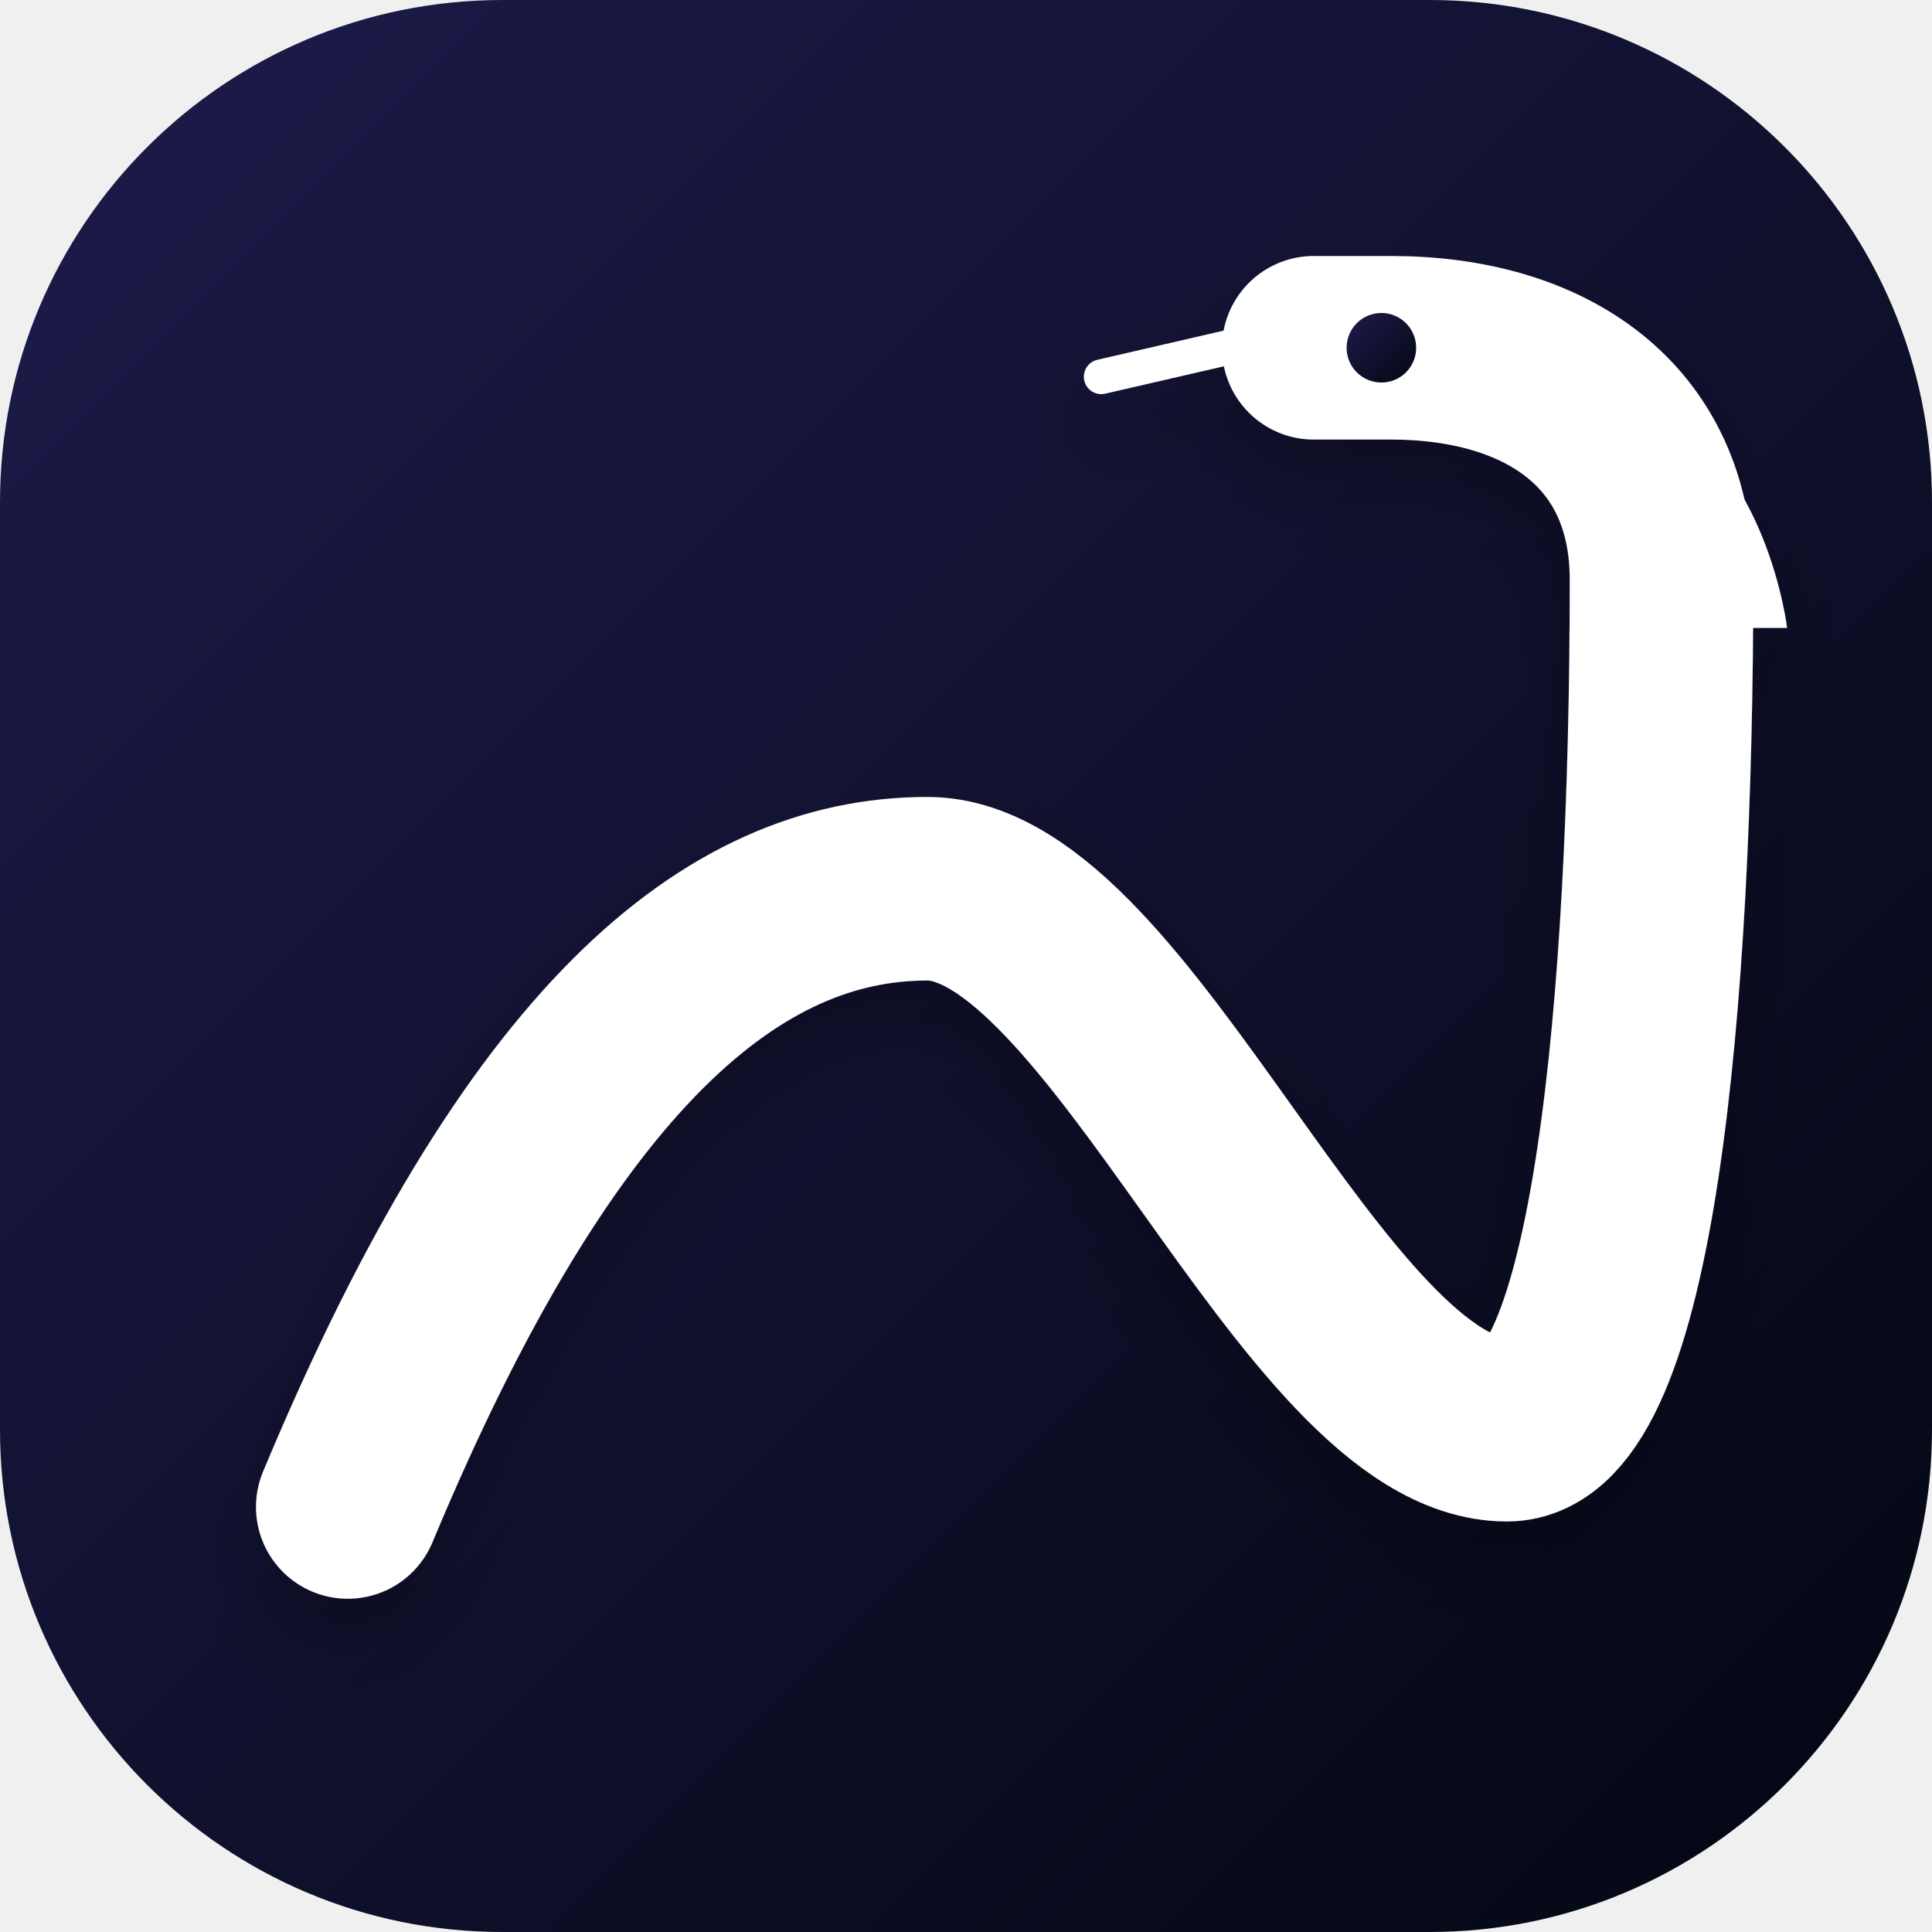
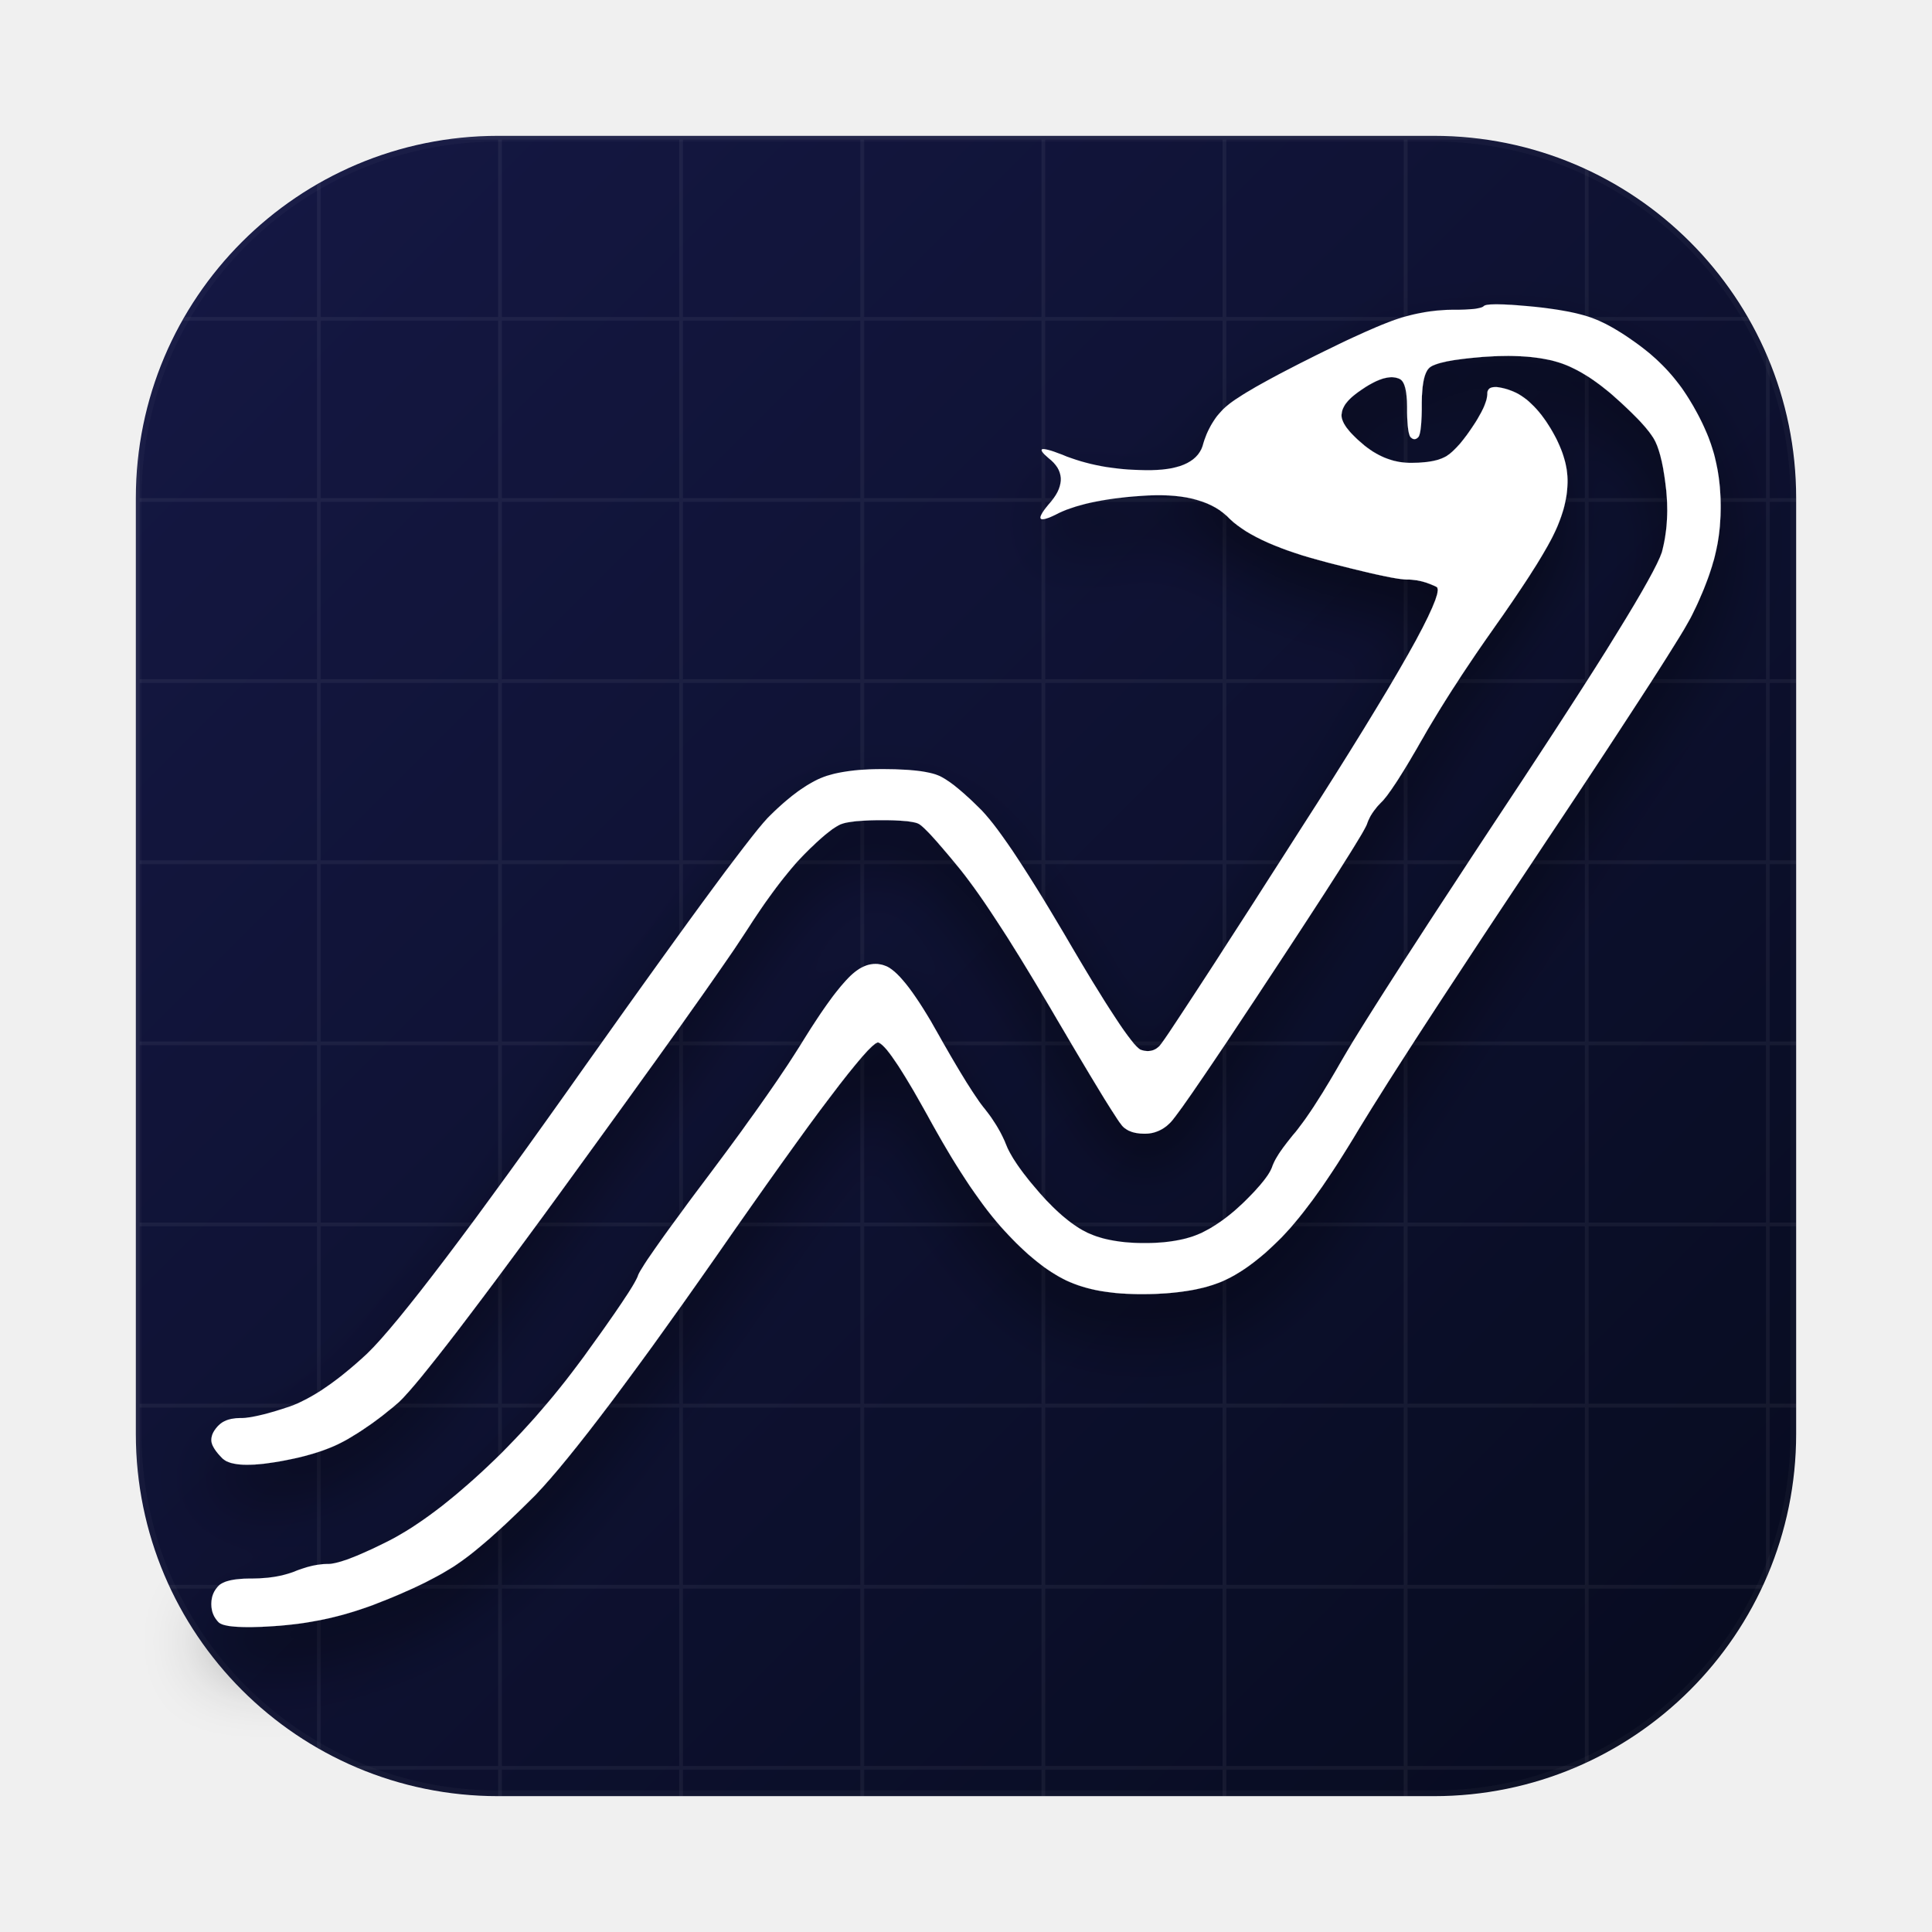
- <svg xmlns="http://www.w3.org/2000/svg" viewBox="0 0 100 100" width="100%" height="100%">
+ <svg xmlns="http://www.w3.org/2000/svg" viewBox="0 0 256 256" width="100%" height="100%" role="img" aria-label="Centered snake favicon">
  <defs>
-     <linearGradient id="bg-grad" x1="0" y1="0" x2="1" y2="1">
-       <stop offset="0%" stop-color="#1E1B4B" />
-       <stop offset="100%" stop-color="#030712" />
+     <linearGradient id="bg" x1="0" y1="0" x2="1" y2="1">
+       <stop offset="0" stop-color="#151844" />
+       <stop offset="1" stop-color="#070b1f" />
    </linearGradient>
-     <filter id="shadow" x="-10%" y="-10%" width="130%" height="130%">
-       <feDropShadow dx="0" dy="2.5" stdDeviation="2" flood-color="#000000" flood-opacity="0.25" />
+     <pattern id="grid" width="24" height="24" patternUnits="userSpaceOnUse" patternTransform="translate(18, 18)">
+       <path d="M 24 0 L 0 0 0 24" fill="none" stroke="#FFFFFF" stroke-opacity="0.055" stroke-width="1" />
+     </pattern>
+     <filter id="soft-shadow" x="-10%" y="-10%" width="120%" height="130%">
+       <feDropShadow dx="0" dy="5" stdDeviation="4.5" flood-color="#000000" flood-opacity="0.45" />
    </filter>
  </defs>
-   <rect width="100" height="100" rx="26" fill="url(#bg-grad)" />
-   <g opacity="0" stroke="#FFFFFF" stroke-width="0.75" stroke-dasharray="1 1.5">
-     <line x1="20" y1="0" x2="20" y2="100" />
-     <line x1="40" y1="0" x2="40" y2="100" />
-     <line x1="60" y1="0" x2="60" y2="100" />
-     <line x1="80" y1="0" x2="80" y2="100" />
-     <line x1="0" y1="20" x2="100" y2="20" />
-     <line x1="0" y1="40" x2="100" y2="40" />
-     <line x1="0" y1="60" x2="100" y2="60" />
-     <line x1="0" y1="80" x2="100" y2="80" />
-   </g>
-   <g filter="url(#shadow)">
-     <path d="M 18 78 C 28 54, 38 46, 48 46 C 58 46, 68 74, 78 74 C 84 74, 86 52, 86 30 C 86 22, 80 18, 72 18 L 68 18" stroke="#FFFFFF" stroke-width="9.5" stroke-linecap="round" stroke-linejoin="round" fill="none" />
-     <path d="M 85.5 32.5 L 92.5 32.5 C 92.5 32.5, 91.5 24, 85.5 21 Z" fill="#FFFFFF" />
-     <path d="M 63.5 18 L 57 19.5" stroke="#FFFFFF" stroke-width="1.8" stroke-linecap="round" opacity="1" />
-   </g>
-   <circle cx="71.5" cy="18" r="1.8" fill="url(#bg-grad)" />
+   <rect x="18" y="18" width="220" height="220" rx="48" fill="url(#bg)" />
+   <rect x="18" y="18" width="220" height="220" rx="48" fill="url(#grid)" opacity="0.9" />
+   <rect x="18" y="18" width="220" height="220" rx="48" fill="none" stroke="#FFFFFF" stroke-opacity="0.03" stroke-width="1.5" />
+   <path d="M 217.62 46.06 L 217.13 45.69 L 216.66 45.35 L 216.19 45.02 L 215.73 44.70 L 215.28 44.40 L 214.83 44.11 L 214.39 43.84 L 213.96 43.58 L 213.54 43.34 L 213.12 43.11 L 212.72 42.90 L 212.32 42.71 L 211.92 42.52 L 211.54 42.36 L 211.16 42.21 L 210.79 42.07 L 210.43 41.95 L 210.05 41.83 L 209.65 41.72 L 209.23 41.61 L 208.79 41.50 L 208.33 41.40 L 207.86 41.30 L 207.36 41.21 L 206.85 41.12 L 206.32 41.03 L 205.77 40.95 L 205.20 40.87 L 204.61 40.79 L 204.00 40.72 L 203.37 40.65 L 202.73 40.59 L 202.06 40.53 L 201.44 40.48 L 200.85 40.43 L 200.30 40.39 L 199.78 40.37 L 199.31 40.34 L 198.87 40.33 L 198.47 40.32 L 198.11 40.32 L 197.78 40.33 L 197.50 40.34 L 197.25 40.37 L 197.04 40.39 L 196.86 40.43 L 196.73 40.48 L 196.63 40.53 L 196.57 40.59 L 196.49 40.65 L 196.38 40.70 L 196.25 40.75 L 196.10 40.79 L 195.93 40.83 L 195.73 40.87 L 195.51 40.91 L 195.27 40.94 L 195.01 40.96 L 194.72 40.98 L 194.41 41.00 L 194.08 41.02 L 193.72 41.03 L 193.35 41.04 L 192.95 41.04 L 192.52 41.04 L 192.10 41.05 L 191.68 41.06 L 191.25 41.09 L 190.83 41.12 L 190.41 41.15 L 189.99 41.20 L 189.56 41.25 L 189.14 41.31 L 188.72 41.38 L 188.29 41.46 L 187.87 41.54 L 187.45 41.63 L 187.03 41.73 L 186.60 41.84 L 186.18 41.95 L 185.76 42.07 L 185.29 42.22 L 184.79 42.39 L 184.24 42.59 L 183.65 42.82 L 183.02 43.07 L 182.35 43.35 L 181.64 43.66 L 180.88 43.99 L 180.09 44.35 L 179.25 44.73 L 178.37 45.14 L 177.45 45.58 L 176.49 46.05 L 175.48 46.54 L 174.44 47.05 L 173.35 47.60 L 172.31 48.12 L 171.32 48.63 L 170.39 49.11 L 169.49 49.58 L 168.65 50.03 L 167.86 50.46 L 167.12 50.87 L 166.42 51.26 L 165.78 51.64 L 165.18 51.99 L 164.63 52.33 L 164.14 52.65 L 163.69 52.94 L 163.29 53.22 L 162.94 53.48 L 162.63 53.73 L 162.34 53.98 L 162.06 54.24 L 161.80 54.52 L 161.54 54.81 L 161.29 55.10 L 161.06 55.41 L 160.84 55.74 L 160.63 56.07 L 160.43 56.41 L 160.24 56.77 L 160.06 57.13 L 159.89 57.51 L 159.74 57.90 L 159.59 58.30 L 159.46 58.71 L 159.34 59.13 L 159.18 59.53 L 158.97 59.90 L 158.73 60.24 L 158.44 60.56 L 158.11 60.85 L 157.74 61.11 L 157.33 61.35 L 156.88 61.56 L 156.38 61.75 L 155.85 61.90 L 155.27 62.04 L 154.65 62.14 L 153.99 62.22 L 153.29 62.27 L 152.54 62.30 L 151.76 62.30 L 150.98 62.28 L 150.22 62.25 L 149.47 62.21 L 148.73 62.15 L 148.00 62.07 L 147.29 61.98 L 146.58 61.88 L 145.89 61.76 L 145.20 61.62 L 144.53 61.47 L 143.87 61.30 L 143.22 61.12 L 142.58 60.92 L 141.96 60.71 L 141.34 60.49 L 140.74 60.24 L 140.19 60.04 L 139.71 59.86 L 139.29 59.72 L 138.93 59.62 L 138.63 59.55 L 138.38 59.51 L 138.20 59.50 L 138.08 59.53 L 138.02 59.60 L 138.02 59.70 L 138.08 59.83 L 138.20 60.00 L 138.38 60.20 L 138.63 60.43 L 138.93 60.70 L 139.29 61.00 L 139.61 61.31 L 139.88 61.63 L 140.11 61.95 L 140.29 62.29 L 140.42 62.63 L 140.51 62.97 L 140.56 63.33 L 140.56 63.69 L 140.51 64.06 L 140.42 64.44 L 140.29 64.82 L 140.11 65.22 L 139.88 65.62 L 139.61 66.02 L 139.29 66.44 L 138.93 66.86 L 138.62 67.24 L 138.36 67.58 L 138.16 67.88 L 138.01 68.14 L 137.91 68.35 L 137.86 68.52 L 137.87 68.66 L 137.93 68.75 L 138.04 68.80 L 138.21 68.80 L 138.43 68.77 L 138.70 68.69 L 139.03 68.58 L 139.40 68.42 L 139.83 68.22 L 140.32 67.97 L 140.83 67.74 L 141.37 67.52 L 141.95 67.32 L 142.55 67.12 L 143.19 66.94 L 143.85 66.76 L 144.54 66.60 L 145.27 66.45 L 146.02 66.31 L 146.81 66.18 L 147.62 66.06 L 148.47 65.96 L 149.34 65.86 L 150.25 65.78 L 151.19 65.71 L 152.15 65.65 L 153.09 65.62 L 153.98 65.62 L 154.85 65.65 L 155.68 65.71 L 156.47 65.80 L 157.24 65.92 L 157.97 66.07 L 158.66 66.26 L 159.32 66.47 L 159.95 66.71 L 160.54 66.98 L 161.10 67.28 L 161.62 67.61 L 162.11 67.98 L 162.57 68.37 L 162.99 68.79 L 163.46 69.21 L 163.97 69.61 L 164.53 70.01 L 165.13 70.41 L 165.78 70.79 L 166.48 71.17 L 167.22 71.54 L 168.00 71.90 L 168.83 72.25 L 169.71 72.60 L 170.63 72.94 L 171.60 73.27 L 172.61 73.60 L 173.66 73.91 L 174.77 74.22 L 175.91 74.53 L 177.00 74.81 L 178.04 75.07 L 179.02 75.32 L 179.94 75.54 L 180.80 75.75 L 181.61 75.94 L 182.36 76.11 L 183.06 76.26 L 183.69 76.39 L 184.28 76.51 L 184.80 76.60 L 185.27 76.68 L 185.68 76.73 L 186.04 76.77 L 186.33 76.79 L 186.58 76.79 L 186.82 76.80 L 187.06 76.81 L 187.30 76.84 L 187.54 76.87 L 187.78 76.90 L 188.03 76.95 L 188.27 77.00 L 188.51 77.06 L 188.75 77.13 L 188.99 77.20 L 189.23 77.29 L 189.48 77.38 L 189.72 77.48 L 189.96 77.58 L 190.20 77.69 L 190.44 77.82 L 190.52 78.16 L 190.44 78.72 L 190.19 79.51 L 189.78 80.52 L 189.21 81.76 L 188.48 83.22 L 187.59 84.90 L 186.53 86.80 L 185.31 88.92 L 183.93 91.27 L 182.38 93.84 L 180.68 96.63 L 178.81 99.65 L 176.78 102.89 L 174.59 106.35 L 172.23 110.03 L 170.02 113.49 L 167.94 116.73 L 166.01 119.75 L 164.21 122.54 L 162.55 125.11 L 161.04 127.46 L 159.66 129.58 L 158.42 131.48 L 157.32 133.16 L 156.36 134.62 L 155.54 135.86 L 154.87 136.87 L 154.33 137.66 L 153.93 138.22 L 153.67 138.56 L 153.54 138.69 L 153.42 138.79 L 153.29 138.89 L 153.16 138.98 L 153.02 139.05 L 152.88 139.12 L 152.74 139.17 L 152.59 139.21 L 152.44 139.24 L 152.29 139.26 L 152.13 139.27 L 151.97 139.27 L 151.80 139.25 L 151.63 139.23 L 151.46 139.19 L 151.28 139.14 L 151.10 139.08 L 150.87 138.91 L 150.58 138.64 L 150.24 138.27 L 149.85 137.78 L 149.40 137.19 L 148.90 136.50 L 148.35 135.70 L 147.75 134.79 L 147.09 133.78 L 146.38 132.67 L 145.62 131.44 L 144.80 130.12 L 143.93 128.68 L 143.01 127.14 L 142.04 125.50 L 141.01 123.74 L 140.02 122.08 L 139.07 120.49 L 138.16 118.99 L 137.28 117.57 L 136.44 116.23 L 135.64 114.98 L 134.88 113.81 L 134.16 112.72 L 133.47 111.72 L 132.82 110.80 L 132.21 109.96 L 131.64 109.21 L 131.10 108.54 L 130.60 107.95 L 130.14 107.44 L 129.72 107.02 L 129.31 106.62 L 128.91 106.23 L 128.52 105.86 L 128.14 105.52 L 127.78 105.19 L 127.42 104.88 L 127.08 104.59 L 126.75 104.32 L 126.43 104.06 L 126.12 103.83 L 125.82 103.61 L 125.53 103.42 L 125.26 103.24 L 124.99 103.08 L 124.74 102.94 L 124.50 102.82 L 124.23 102.71 L 123.93 102.60 L 123.59 102.50 L 123.23 102.41 L 122.84 102.33 L 122.42 102.25 L 121.96 102.18 L 121.48 102.12 L 120.97 102.07 L 120.42 102.02 L 119.85 101.99 L 119.25 101.96 L 118.61 101.93 L 117.95 101.92 L 117.25 101.91 L 116.53 101.91 L 115.83 101.92 L 115.15 101.94 L 114.49 101.98 L 113.85 102.02 L 113.24 102.08 L 112.65 102.15 L 112.09 102.23 L 111.54 102.32 L 111.02 102.42 L 110.52 102.53 L 110.05 102.66 L 109.59 102.79 L 109.16 102.94 L 108.76 103.10 L 108.37 103.27 L 108.01 103.45 L 107.64 103.65 L 107.27 103.86 L 106.90 104.08 L 106.52 104.33 L 106.14 104.58 L 105.75 104.85 L 105.37 105.14 L 104.97 105.44 L 104.58 105.76 L 104.18 106.09 L 103.77 106.44 L 103.37 106.80 L 102.95 107.18 L 102.54 107.57 L 102.12 107.98 L 101.70 108.40 L 101.13 109.04 L 100.41 109.90 L 99.55 110.98 L 98.54 112.28 L 97.38 113.80 L 96.07 115.53 L 94.62 117.49 L 93.02 119.66 L 91.27 122.06 L 89.38 124.67 L 87.34 127.50 L 85.15 130.55 L 82.81 133.82 L 80.33 137.31 L 77.70 141.01 L 74.92 144.94 L 72.27 148.66 L 69.75 152.18 L 67.36 155.49 L 65.09 158.60 L 62.96 161.51 L 60.95 164.21 L 59.07 166.71 L 57.32 169.00 L 55.70 171.09 L 54.20 172.98 L 52.84 174.66 L 51.60 176.14 L 50.49 177.42 L 49.51 178.49 L 48.65 179.36 L 47.93 180.02 L 47.21 180.66 L 46.51 181.26 L 45.82 181.83 L 45.14 182.38 L 44.47 182.89 L 43.82 183.37 L 43.17 183.82 L 42.54 184.25 L 41.91 184.64 L 41.30 185.00 L 40.70 185.33 L 40.11 185.63 L 39.54 185.91 L 38.97 186.15 L 38.42 186.36 L 37.87 186.54 L 37.35 186.71 L 36.84 186.87 L 36.36 187.02 L 35.89 187.15 L 35.44 187.28 L 35.01 187.39 L 34.60 187.49 L 34.21 187.58 L 33.83 187.66 L 33.48 187.73 L 33.14 187.79 L 32.82 187.83 L 32.53 187.87 L 32.25 187.89 L 31.99 187.90 L 31.74 187.90 L 31.51 187.91 L 31.28 187.92 L 31.06 187.95 L 30.85 187.98 L 30.65 188.01 L 30.45 188.06 L 30.26 188.11 L 30.08 188.17 L 29.91 188.24 L 29.74 188.32 L 29.58 188.40 L 29.43 188.49 L 29.29 188.59 L 29.15 188.70 L 29.03 188.81 L 28.90 188.93 L 28.79 189.05 L 28.69 189.17 L 28.59 189.29 L 28.50 189.42 L 28.41 189.54 L 28.34 189.66 L 28.27 189.78 L 28.21 189.90 L 28.16 190.02 L 28.11 190.14 L 28.08 190.26 L 28.05 190.38 L 28.02 190.50 L 28.01 190.62 L 28.00 190.74 L 28.00 190.87 L 28.01 190.99 L 28.03 191.12 L 28.07 191.25 L 28.11 191.39 L 28.17 191.53 L 28.24 191.67 L 28.32 191.82 L 28.41 191.97 L 28.51 192.12 L 28.62 192.28 L 28.75 192.44 L 28.88 192.61 L 29.03 192.78 L 29.19 192.95 L 29.36 193.13 L 29.54 193.31 L 29.76 193.47 L 30.00 193.62 L 30.29 193.74 L 30.61 193.85 L 30.96 193.93 L 31.34 194.00 L 31.76 194.05 L 32.21 194.08 L 32.70 194.09 L 33.22 194.08 L 33.77 194.06 L 34.36 194.01 L 34.99 193.95 L 35.64 193.86 L 36.33 193.76 L 37.06 193.64 L 37.76 193.51 L 38.45 193.37 L 39.12 193.23 L 39.77 193.08 L 40.40 192.92 L 41.01 192.75 L 41.60 192.58 L 42.17 192.40 L 42.73 192.21 L 43.27 192.01 L 43.78 191.81 L 44.28 191.60 L 44.76 191.38 L 45.22 191.15 L 45.66 190.92 L 46.09 190.68 L 46.51 190.43 L 46.93 190.17 L 47.36 189.91 L 47.78 189.64 L 48.20 189.36 L 48.62 189.07 L 49.05 188.78 L 49.47 188.48 L 49.89 188.17 L 50.32 187.85 L 50.74 187.53 L 51.16 187.19 L 51.58 186.85 L 52.01 186.51 L 52.43 186.15 L 52.85 185.79 L 53.40 185.24 L 54.07 184.51 L 54.87 183.59 L 55.79 182.49 L 56.83 181.20 L 58.00 179.73 L 59.30 178.07 L 60.72 176.23 L 62.26 174.20 L 63.93 171.99 L 65.72 169.60 L 67.64 167.01 L 69.68 164.25 L 71.85 161.30 L 74.14 158.16 L 76.55 154.84 L 78.85 151.67 L 81.03 148.66 L 83.10 145.80 L 85.04 143.10 L 86.88 140.55 L 88.59 138.16 L 90.19 135.92 L 91.66 133.84 L 93.03 131.91 L 94.27 130.14 L 95.40 128.52 L 96.41 127.06 L 97.31 125.75 L 98.08 124.59 L 98.74 123.59 L 99.29 122.75 L 99.82 121.93 L 100.35 121.14 L 100.87 120.37 L 101.38 119.63 L 101.89 118.92 L 102.39 118.23 L 102.88 117.57 L 103.36 116.94 L 103.84 116.33 L 104.31 115.75 L 104.77 115.19 L 105.22 114.66 L 105.66 114.16 L 106.10 113.69 L 106.53 113.24 L 106.96 112.81 L 107.36 112.41 L 107.76 112.04 L 108.13 111.68 L 108.50 111.35 L 108.84 111.04 L 109.18 110.75 L 109.49 110.49 L 109.80 110.25 L 110.08 110.03 L 110.35 109.83 L 110.61 109.66 L 110.85 109.51 L 111.08 109.38 L 111.29 109.27 L 111.48 109.19 L 111.67 109.13 L 111.86 109.07 L 112.08 109.02 L 112.32 108.97 L 112.58 108.93 L 112.85 108.89 L 113.15 108.85 L 113.46 108.81 L 113.79 108.79 L 114.14 108.76 L 114.51 108.74 L 114.90 108.72 L 115.31 108.70 L 115.73 108.69 L 116.18 108.68 L 116.64 108.68 L 117.13 108.68 L 117.59 108.68 L 118.02 108.69 L 118.44 108.70 L 118.83 108.72 L 119.20 108.74 L 119.55 108.76 L 119.88 108.79 L 120.18 108.81 L 120.46 108.85 L 120.71 108.89 L 120.95 108.93 L 121.16 108.97 L 121.35 109.02 L 121.52 109.07 L 121.66 109.13 L 121.78 109.19 L 121.93 109.29 L 122.10 109.42 L 122.30 109.60 L 122.53 109.81 L 122.78 110.06 L 123.06 110.34 L 123.37 110.67 L 123.70 111.03 L 124.06 111.43 L 124.44 111.87 L 124.85 112.34 L 125.29 112.86 L 125.76 113.41 L 126.25 114.00 L 126.76 114.62 L 127.31 115.29 L 127.88 116.02 L 128.48 116.82 L 129.12 117.69 L 129.78 118.62 L 130.48 119.63 L 131.20 120.70 L 131.95 121.84 L 132.74 123.05 L 133.56 124.32 L 134.40 125.67 L 135.28 127.08 L 136.18 128.56 L 137.12 130.11 L 138.08 131.72 L 139.08 133.40 L 140.11 135.16 L 141.08 136.80 L 141.99 138.35 L 142.85 139.80 L 143.65 141.14 L 144.39 142.38 L 145.08 143.52 L 145.71 144.56 L 146.28 145.50 L 146.80 146.33 L 147.26 147.06 L 147.67 147.69 L 148.01 148.22 L 148.30 148.65 L 148.54 148.97 L 148.71 149.19 L 148.84 149.32 L 148.96 149.43 L 149.10 149.53 L 149.24 149.63 L 149.39 149.72 L 149.55 149.81 L 149.72 149.88 L 149.89 149.95 L 150.07 150.01 L 150.26 150.06 L 150.46 150.11 L 150.66 150.14 L 150.87 150.17 L 151.09 150.20 L 151.32 150.21 L 151.55 150.22 L 151.79 150.22 L 152.03 150.21 L 152.26 150.19 L 152.49 150.15 L 152.72 150.11 L 152.94 150.05 L 153.16 149.98 L 153.37 149.90 L 153.59 149.81 L 153.79 149.71 L 154.00 149.60 L 154.20 149.47 L 154.39 149.34 L 154.59 149.19 L 154.77 149.03 L 154.96 148.86 L 155.14 148.68 L 155.40 148.37 L 155.75 147.92 L 156.18 147.34 L 156.70 146.63 L 157.29 145.79 L 157.97 144.82 L 158.73 143.71 L 159.58 142.47 L 160.51 141.10 L 161.52 139.60 L 162.62 137.97 L 163.79 136.20 L 165.05 134.30 L 166.40 132.27 L 167.82 130.11 L 169.33 127.82 L 170.75 125.66 L 172.08 123.63 L 173.32 121.73 L 174.47 119.96 L 175.53 118.33 L 176.49 116.83 L 177.37 115.46 L 178.15 114.22 L 178.85 113.11 L 179.45 112.14 L 179.96 111.30 L 180.39 110.59 L 180.72 110.01 L 180.96 109.56 L 181.11 109.25 L 181.17 109.07 L 181.24 108.89 L 181.31 108.71 L 181.40 108.53 L 181.49 108.34 L 181.58 108.16 L 181.69 107.98 L 181.80 107.80 L 181.92 107.62 L 182.05 107.44 L 182.19 107.26 L 182.33 107.08 L 182.48 106.89 L 182.64 106.71 L 182.81 106.53 L 182.98 106.35 L 183.16 106.17 L 183.36 105.95 L 183.58 105.68 L 183.82 105.38 L 184.07 105.03 L 184.35 104.64 L 184.64 104.21 L 184.96 103.74 L 185.29 103.23 L 185.64 102.67 L 186.01 102.08 L 186.40 101.44 L 186.81 100.76 L 187.23 100.04 L 187.68 99.28 L 188.14 98.47 L 188.63 97.63 L 189.12 96.77 L 189.64 95.90 L 190.17 95.02 L 190.71 94.13 L 191.27 93.23 L 191.84 92.32 L 192.43 91.39 L 193.04 90.46 L 193.65 89.51 L 194.29 88.55 L 194.94 87.58 L 195.60 86.60 L 196.28 85.61 L 196.98 84.60 L 197.69 83.59 L 198.41 82.56 L 199.11 81.57 L 199.77 80.61 L 200.41 79.68 L 201.01 78.79 L 201.58 77.94 L 202.13 77.11 L 202.64 76.33 L 203.12 75.57 L 203.58 74.85 L 204.00 74.16 L 204.39 73.51 L 204.75 72.89 L 205.09 72.30 L 205.39 71.75 L 205.66 71.24 L 205.90 70.75 L 206.13 70.27 L 206.34 69.80 L 206.53 69.33 L 206.71 68.86 L 206.88 68.39 L 207.03 67.93 L 207.17 67.48 L 207.29 67.02 L 207.39 66.58 L 207.48 66.13 L 207.56 65.69 L 207.62 65.25 L 207.66 64.82 L 207.69 64.39 L 207.71 63.96 L 207.71 63.54 L 207.69 63.11 L 207.65 62.68 L 207.60 62.25 L 207.52 61.81 L 207.43 61.37 L 207.31 60.92 L 207.18 60.48 L 207.03 60.02 L 206.86 59.57 L 206.67 59.11 L 206.46 58.64 L 206.24 58.17 L 205.99 57.70 L 205.73 57.23 L 205.45 56.75 L 205.14 56.26 L 204.84 55.80 L 204.53 55.37 L 204.22 54.95 L 203.90 54.56 L 203.58 54.19 L 203.25 53.84 L 202.92 53.52 L 202.59 53.21 L 202.26 52.93 L 201.92 52.68 L 201.57 52.44 L 201.23 52.23 L 200.87 52.04 L 200.52 51.88 L 200.16 51.74 L 199.80 51.61 L 199.46 51.51 L 199.14 51.43 L 198.85 51.37 L 198.58 51.32 L 198.33 51.29 L 198.10 51.29 L 197.90 51.30 L 197.71 51.33 L 197.56 51.38 L 197.42 51.44 L 197.31 51.53 L 197.22 51.64 L 197.15 51.76 L 197.10 51.90 L 197.08 52.06 L 197.08 52.25 L 197.06 52.44 L 197.03 52.64 L 196.99 52.86 L 196.93 53.08 L 196.85 53.32 L 196.76 53.57 L 196.66 53.83 L 196.54 54.10 L 196.40 54.38 L 196.25 54.68 L 196.08 54.98 L 195.90 55.30 L 195.71 55.63 L 195.50 55.97 L 195.27 56.32 L 195.03 56.68 L 194.79 57.03 L 194.56 57.36 L 194.33 57.68 L 194.10 57.98 L 193.88 58.27 L 193.66 58.54 L 193.45 58.80 L 193.23 59.04 L 193.03 59.26 L 192.82 59.47 L 192.62 59.67 L 192.43 59.85 L 192.23 60.02 L 192.05 60.17 L 191.86 60.30 L 191.68 60.43 L 191.48 60.54 L 191.27 60.64 L 191.05 60.74 L 190.80 60.83 L 190.55 60.92 L 190.28 60.99 L 189.99 61.06 L 189.69 61.12 L 189.37 61.17 L 189.04 61.22 L 188.69 61.25 L 188.33 61.28 L 187.95 61.31 L 187.56 61.32 L 187.15 61.33 L 186.73 61.33 L 186.31 61.31 L 185.89 61.27 L 185.48 61.22 L 185.08 61.14 L 184.67 61.05 L 184.27 60.93 L 183.88 60.80 L 183.48 60.65 L 183.10 60.48 L 182.71 60.29 L 182.33 60.08 L 181.95 59.86 L 181.58 59.61 L 181.21 59.35 L 180.84 59.07 L 180.48 58.76 L 180.14 58.47 L 179.82 58.18 L 179.53 57.90 L 179.26 57.63 L 179.01 57.37 L 178.78 57.11 L 178.58 56.86 L 178.39 56.62 L 178.24 56.39 L 178.10 56.16 L 177.99 55.94 L 177.90 55.73 L 177.83 55.53 L 177.78 55.33 L 177.76 55.14 L 177.76 54.96 L 177.78 54.78 L 177.81 54.60 L 177.85 54.42 L 177.91 54.23 L 177.99 54.05 L 178.08 53.87 L 178.18 53.69 L 178.30 53.51 L 178.44 53.33 L 178.59 53.15 L 178.76 52.97 L 178.94 52.79 L 179.13 52.61 L 179.34 52.43 L 179.57 52.25 L 179.81 52.06 L 180.05 51.89 L 180.28 51.73 L 180.51 51.57 L 180.74 51.42 L 180.96 51.27 L 181.18 51.14 L 181.39 51.01 L 181.61 50.89 L 181.81 50.78 L 182.02 50.67 L 182.22 50.57 L 182.41 50.48 L 182.61 50.40 L 182.79 50.32 L 182.98 50.26 L 183.16 50.19 L 183.34 50.14 L 183.51 50.10 L 183.68 50.06 L 183.85 50.03 L 184.01 50.01 L 184.17 49.99 L 184.32 49.98 L 184.47 49.98 L 184.62 49.99 L 184.76 50.01 L 184.90 50.03 L 185.04 50.06 L 185.17 50.10 L 185.30 50.14 L 185.42 50.19 L 185.55 50.26 L 185.66 50.34 L 185.76 50.44 L 185.86 50.57 L 185.95 50.72 L 186.04 50.90 L 186.11 51.09 L 186.18 51.31 L 186.24 51.55 L 186.29 51.82 L 186.34 52.11 L 186.37 52.41 L 186.40 52.75 L 186.43 53.10 L 186.44 53.48 L 186.45 53.88 L 186.45 54.30 L 186.45 54.70 L 186.46 55.08 L 186.47 55.43 L 186.49 55.76 L 186.51 56.07 L 186.53 56.36 L 186.56 56.62 L 186.59 56.87 L 186.62 57.08 L 186.66 57.28 L 186.70 57.45 L 186.75 57.60 L 186.79 57.73 L 186.85 57.84 L 186.90 57.92 L 186.97 57.98 L 187.03 58.03 L 187.09 58.08 L 187.15 58.12 L 187.21 58.14 L 187.27 58.17 L 187.33 58.18 L 187.39 58.19 L 187.45 58.19 L 187.51 58.18 L 187.57 58.17 L 187.63 58.14 L 187.69 58.12 L 187.75 58.08 L 187.81 58.03 L 187.87 57.98 L 187.94 57.92 L 187.99 57.83 L 188.05 57.72 L 188.09 57.58 L 188.14 57.42 L 188.18 57.22 L 188.22 57.00 L 188.25 56.76 L 188.28 56.49 L 188.31 56.19 L 188.33 55.87 L 188.35 55.51 L 188.37 55.14 L 188.38 54.73 L 188.39 54.30 L 188.39 53.85 L 188.39 53.36 L 188.40 52.90 L 188.41 52.47 L 188.44 52.05 L 188.47 51.66 L 188.50 51.29 L 188.55 50.94 L 188.60 50.62 L 188.66 50.31 L 188.73 50.03 L 188.80 49.78 L 188.89 49.54 L 188.98 49.33 L 189.08 49.14 L 189.18 48.98 L 189.29 48.84 L 189.42 48.71 L 189.57 48.60 L 189.77 48.48 L 190.00 48.38 L 190.28 48.27 L 190.58 48.17 L 190.93 48.07 L 191.32 47.98 L 191.74 47.88 L 192.20 47.80 L 192.70 47.71 L 193.23 47.64 L 193.81 47.56 L 194.42 47.49 L 195.07 47.42 L 195.75 47.36 L 196.48 47.29 L 197.19 47.25 L 197.88 47.21 L 198.56 47.18 L 199.22 47.17 L 199.87 47.16 L 200.51 47.17 L 201.13 47.19 L 201.73 47.22 L 202.32 47.26 L 202.89 47.31 L 203.45 47.38 L 203.99 47.45 L 204.52 47.54 L 205.04 47.64 L 205.53 47.74 L 206.02 47.87 L 206.50 48.01 L 206.99 48.17 L 207.49 48.36 L 207.99 48.57 L 208.49 48.81 L 208.99 49.06 L 209.50 49.34 L 210.02 49.65 L 210.54 49.97 L 211.06 50.32 L 211.58 50.69 L 212.11 51.08 L 212.64 51.50 L 213.18 51.93 L 213.72 52.39 L 214.26 52.88 L 214.78 53.34 L 215.27 53.80 L 215.73 54.24 L 216.17 54.66 L 216.58 55.07 L 216.97 55.46 L 217.33 55.84 L 217.66 56.20 L 217.97 56.55 L 218.24 56.88 L 218.50 57.20 L 218.72 57.50 L 218.92 57.79 L 219.10 58.06 L 219.24 58.31 L 219.37 58.56 L 219.48 58.82 L 219.60 59.10 L 219.70 59.39 L 219.81 59.71 L 219.91 60.05 L 220.01 60.40 L 220.10 60.78 L 220.20 61.17 L 220.28 61.58 L 220.37 62.01 L 220.44 62.46 L 220.52 62.93 L 220.59 63.41 L 220.66 63.92 L 220.72 64.44 L 220.79 64.99 L 220.83 65.53 L 220.87 66.06 L 220.90 66.59 L 220.91 67.12 L 220.92 67.65 L 220.91 68.17 L 220.89 68.68 L 220.86 69.20 L 220.82 69.71 L 220.77 70.21 L 220.70 70.71 L 220.63 71.21 L 220.54 71.71 L 220.44 72.20 L 220.33 72.68 L 220.21 73.17 L 219.95 73.84 L 219.55 74.71 L 219.01 75.77 L 218.33 77.02 L 217.51 78.47 L 216.55 80.11 L 215.45 81.94 L 214.21 83.96 L 212.84 86.18 L 211.32 88.59 L 209.66 91.19 L 207.86 93.98 L 205.93 96.96 L 203.85 100.14 L 201.64 103.51 L 199.28 107.08 L 197.04 110.47 L 194.92 113.69 L 192.92 116.75 L 191.03 119.63 L 189.26 122.34 L 187.61 124.89 L 186.07 127.26 L 184.65 129.47 L 183.35 131.50 L 182.17 133.36 L 181.10 135.06 L 180.15 136.58 L 179.31 137.94 L 178.60 139.12 L 178.00 140.14 L 177.51 140.98 L 177.04 141.80 L 176.58 142.58 L 176.13 143.34 L 175.69 144.06 L 175.27 144.76 L 174.85 145.42 L 174.45 146.05 L 174.06 146.66 L 173.68 147.23 L 173.31 147.77 L 172.95 148.29 L 172.60 148.77 L 172.26 149.22 L 171.94 149.65 L 171.63 150.04 L 171.32 150.40 L 171.04 150.75 L 170.77 151.09 L 170.51 151.42 L 170.27 151.74 L 170.04 152.04 L 169.83 152.34 L 169.63 152.62 L 169.45 152.89 L 169.29 153.15 L 169.14 153.40 L 169.00 153.64 L 168.88 153.87 L 168.78 154.08 L 168.69 154.29 L 168.61 154.48 L 168.55 154.66 L 168.47 154.85 L 168.37 155.06 L 168.26 155.27 L 168.12 155.50 L 167.97 155.74 L 167.79 155.99 L 167.60 156.25 L 167.39 156.52 L 167.16 156.80 L 166.91 157.10 L 166.64 157.40 L 166.36 157.72 L 166.05 158.05 L 165.72 158.39 L 165.38 158.74 L 165.02 159.10 L 164.66 159.45 L 164.29 159.79 L 163.93 160.12 L 163.57 160.44 L 163.21 160.74 L 162.84 161.04 L 162.48 161.32 L 162.12 161.59 L 161.76 161.85 L 161.39 162.10 L 161.03 162.34 L 160.67 162.56 L 160.31 162.78 L 159.94 162.98 L 159.58 163.17 L 159.22 163.36 L 158.84 163.52 L 158.45 163.68 L 158.04 163.83 L 157.62 163.96 L 157.18 164.09 L 156.73 164.20 L 156.26 164.30 L 155.78 164.39 L 155.28 164.47 L 154.76 164.54 L 154.24 164.60 L 153.69 164.64 L 153.13 164.68 L 152.56 164.70 L 151.97 164.71 L 151.37 164.71 L 150.78 164.70 L 150.21 164.68 L 149.65 164.64 L 149.10 164.60 L 148.58 164.54 L 148.06 164.47 L 147.56 164.39 L 147.08 164.30 L 146.61 164.20 L 146.16 164.09 L 145.72 163.96 L 145.30 163.83 L 144.89 163.68 L 144.50 163.52 L 144.12 163.36 L 143.76 163.17 L 143.39 162.98 L 143.02 162.76 L 142.65 162.52 L 142.27 162.26 L 141.89 161.99 L 141.50 161.69 L 141.12 161.38 L 140.72 161.05 L 140.33 160.70 L 139.93 160.33 L 139.52 159.94 L 139.12 159.53 L 138.70 159.11 L 138.29 158.66 L 137.87 158.20 L 137.45 157.71 L 137.05 157.24 L 136.66 156.78 L 136.29 156.33 L 135.95 155.89 L 135.62 155.47 L 135.31 155.05 L 135.02 154.65 L 134.75 154.26 L 134.50 153.88 L 134.26 153.51 L 134.05 153.15 L 133.85 152.80 L 133.67 152.46 L 133.51 152.14 L 133.38 151.83 L 133.25 151.52 L 133.13 151.22 L 132.99 150.92 L 132.85 150.62 L 132.70 150.32 L 132.54 150.01 L 132.37 149.71 L 132.20 149.41 L 132.02 149.11 L 131.83 148.81 L 131.63 148.51 L 131.43 148.20 L 131.22 147.90 L 131.00 147.60 L 130.77 147.30 L 130.54 147.00 L 130.29 146.69 L 130.03 146.35 L 129.75 145.97 L 129.46 145.54 L 129.14 145.07 L 128.80 144.56 L 128.45 144.01 L 128.07 143.42 L 127.68 142.78 L 127.27 142.11 L 126.84 141.39 L 126.39 140.63 L 125.92 139.83 L 125.44 138.99 L 124.93 138.11 L 124.41 137.18 L 123.86 136.22 L 123.34 135.30 L 122.82 134.44 L 122.32 133.63 L 121.84 132.88 L 121.37 132.18 L 120.92 131.53 L 120.48 130.93 L 120.06 130.39 L 119.65 129.90 L 119.26 129.46 L 118.88 129.07 L 118.52 128.74 L 118.17 128.46 L 117.84 128.23 L 117.53 128.06 L 117.22 127.94 L 116.92 127.84 L 116.62 127.78 L 116.32 127.73 L 116.02 127.72 L 115.71 127.73 L 115.41 127.77 L 115.11 127.83 L 114.81 127.92 L 114.51 128.04 L 114.21 128.18 L 113.90 128.35 L 113.60 128.55 L 113.30 128.77 L 113.00 129.02 L 112.70 129.29 L 112.39 129.60 L 112.08 129.93 L 111.76 130.29 L 111.42 130.68 L 111.07 131.11 L 110.71 131.56 L 110.34 132.04 L 109.96 132.56 L 109.57 133.10 L 109.17 133.67 L 108.75 134.28 L 108.33 134.91 L 107.89 135.58 L 107.44 136.27 L 106.98 137.00 L 106.51 137.75 L 106.02 138.54 L 105.50 139.36 L 104.94 140.23 L 104.35 141.14 L 103.71 142.09 L 103.04 143.09 L 102.33 144.12 L 101.58 145.20 L 100.80 146.31 L 99.98 147.47 L 99.11 148.67 L 98.22 149.92 L 97.28 151.20 L 96.31 152.52 L 95.29 153.89 L 94.24 155.30 L 93.16 156.74 L 92.13 158.11 L 91.17 159.40 L 90.28 160.62 L 89.45 161.75 L 88.68 162.80 L 87.98 163.77 L 87.34 164.67 L 86.77 165.48 L 86.26 166.22 L 85.81 166.87 L 85.43 167.45 L 85.12 167.95 L 84.86 168.37 L 84.67 168.71 L 84.55 168.97 L 84.49 169.15 L 84.38 169.39 L 84.23 169.68 L 84.04 170.03 L 83.80 170.44 L 83.51 170.91 L 83.18 171.43 L 82.80 172.00 L 82.38 172.64 L 81.91 173.33 L 81.40 174.08 L 80.84 174.88 L 80.24 175.74 L 79.59 176.66 L 78.89 177.63 L 78.15 178.66 L 77.37 179.75 L 76.57 180.82 L 75.77 181.88 L 74.97 182.92 L 74.15 183.95 L 73.33 184.96 L 72.50 185.95 L 71.66 186.93 L 70.82 187.90 L 69.96 188.85 L 69.10 189.79 L 68.23 190.71 L 67.36 191.61 L 66.48 192.51 L 65.59 193.38 L 64.69 194.24 L 63.78 195.09 L 62.89 195.90 L 62.00 196.69 L 61.13 197.44 L 60.27 198.17 L 59.42 198.86 L 58.59 199.53 L 57.76 200.16 L 56.94 200.77 L 56.14 201.34 L 55.35 201.88 L 54.57 202.40 L 53.80 202.88 L 53.04 203.33 L 52.29 203.76 L 51.55 204.15 L 50.83 204.51 L 50.13 204.85 L 49.47 205.17 L 48.83 205.46 L 48.23 205.73 L 47.66 205.98 L 47.11 206.21 L 46.60 206.41 L 46.12 206.60 L 45.66 206.75 L 45.24 206.89 L 44.85 207.00 L 44.49 207.09 L 44.15 207.16 L 43.85 207.21 L 43.58 207.23 L 43.34 207.23 L 43.09 207.24 L 42.85 207.25 L 42.59 207.28 L 42.34 207.31 L 42.08 207.34 L 41.81 207.39 L 41.54 207.44 L 41.27 207.50 L 41.00 207.57 L 40.72 207.64 L 40.44 207.73 L 40.15 207.82 L 39.86 207.92 L 39.56 208.02 L 39.27 208.13 L 38.96 208.26 L 38.65 208.37 L 38.34 208.47 L 38.01 208.57 L 37.68 208.66 L 37.34 208.75 L 36.99 208.82 L 36.64 208.89 L 36.28 208.95 L 35.91 209.00 L 35.53 209.05 L 35.14 209.08 L 34.75 209.11 L 34.35 209.14 L 33.94 209.15 L 33.53 209.16 L 33.10 209.16 L 32.70 209.17 L 32.31 209.18 L 31.95 209.21 L 31.60 209.24 L 31.27 209.27 L 30.96 209.32 L 30.67 209.37 L 30.40 209.43 L 30.15 209.50 L 29.91 209.57 L 29.70 209.66 L 29.50 209.75 L 29.32 209.85 L 29.16 209.95 L 29.03 210.06 L 28.90 210.19 L 28.79 210.31 L 28.69 210.44 L 28.59 210.57 L 28.50 210.71 L 28.41 210.85 L 28.34 210.99 L 28.27 211.14 L 28.21 211.29 L 28.16 211.44 L 28.11 211.60 L 28.08 211.76 L 28.05 211.93 L 28.02 212.10 L 28.01 212.27 L 28.00 212.45 L 28.00 212.63 L 28.01 212.81 L 28.02 212.98 L 28.05 213.15 L 28.08 213.32 L 28.11 213.48 L 28.16 213.64 L 28.21 213.79 L 28.27 213.94 L 28.34 214.09 L 28.41 214.23 L 28.50 214.37 L 28.59 214.51 L 28.69 214.64 L 28.79 214.77 L 28.90 214.89 L 29.03 215.02 L 29.19 215.12 L 29.40 215.22 L 29.66 215.31 L 29.96 215.38 L 30.31 215.45 L 30.70 215.50 L 31.14 215.54 L 31.62 215.57 L 32.15 215.59 L 32.72 215.60 L 33.34 215.60 L 34.01 215.58 L 34.72 215.56 L 35.47 215.52 L 36.27 215.47 L 37.12 215.41 L 37.96 215.33 L 38.80 215.24 L 39.63 215.14 L 40.46 215.02 L 41.29 214.88 L 42.11 214.73 L 42.93 214.57 L 43.75 214.39 L 44.56 214.19 L 45.37 213.98 L 46.17 213.75 L 46.97 213.51 L 47.77 213.25 L 48.56 212.98 L 49.35 212.70 L 50.13 212.39 L 50.90 212.09 L 51.65 211.79 L 52.37 211.49 L 53.08 211.19 L 53.77 210.88 L 54.45 210.58 L 55.10 210.28 L 55.73 209.98 L 56.35 209.68 L 56.94 209.37 L 57.52 209.07 L 58.08 208.77 L 58.62 208.47 L 59.14 208.16 L 59.64 207.86 L 60.13 207.56 L 60.63 207.22 L 61.16 206.85 L 61.71 206.45 L 62.29 206.01 L 62.88 205.54 L 63.50 205.03 L 64.14 204.49 L 64.81 203.92 L 65.49 203.31 L 66.20 202.67 L 66.94 201.99 L 67.69 201.28 L 68.47 200.54 L 69.27 199.76 L 70.09 198.95 L 70.94 198.11 L 71.88 197.10 L 72.91 195.94 L 74.04 194.62 L 75.26 193.14 L 76.58 191.50 L 77.99 189.71 L 79.50 187.75 L 81.10 185.64 L 82.79 183.37 L 84.58 180.94 L 86.47 178.35 L 88.44 175.60 L 90.52 172.69 L 92.68 169.63 L 94.94 166.41 L 97.30 163.02 L 99.52 159.86 L 101.60 156.91 L 103.55 154.17 L 105.36 151.65 L 107.03 149.34 L 108.57 147.25 L 109.98 145.38 L 111.25 143.71 L 112.38 142.27 L 113.38 141.04 L 114.24 140.02 L 114.96 139.22 L 115.55 138.64 L 116.00 138.27 L 116.32 138.11 L 116.50 138.18 L 116.71 138.31 L 116.95 138.51 L 117.23 138.79 L 117.53 139.13 L 117.86 139.55 L 118.22 140.04 L 118.61 140.61 L 119.04 141.24 L 119.49 141.95 L 119.97 142.72 L 120.48 143.57 L 121.03 144.49 L 121.60 145.49 L 122.20 146.55 L 122.84 147.69 L 123.50 148.89 L 124.16 150.06 L 124.81 151.20 L 125.45 152.29 L 126.08 153.35 L 126.71 154.37 L 127.33 155.35 L 127.94 156.29 L 128.54 157.20 L 129.14 158.06 L 129.73 158.89 L 130.31 159.69 L 130.88 160.44 L 131.45 161.16 L 132.01 161.84 L 132.56 162.48 L 133.10 163.08 L 133.64 163.66 L 134.18 164.22 L 134.71 164.76 L 135.24 165.27 L 135.76 165.76 L 136.28 166.23 L 136.80 166.67 L 137.32 167.10 L 137.83 167.50 L 138.33 167.88 L 138.83 168.23 L 139.33 168.56 L 139.83 168.87 L 140.32 169.16 L 140.80 169.42 L 141.29 169.67 L 141.79 169.89 L 142.31 170.10 L 142.85 170.30 L 143.41 170.48 L 143.99 170.65 L 144.58 170.80 L 145.20 170.94 L 145.83 171.06 L 146.48 171.16 L 147.16 171.25 L 147.85 171.33 L 148.56 171.39 L 149.28 171.43 L 150.03 171.46 L 150.80 171.48 L 151.58 171.48 L 152.35 171.47 L 153.10 171.45 L 153.82 171.41 L 154.53 171.37 L 155.22 171.31 L 155.90 171.24 L 156.55 171.16 L 157.18 171.07 L 157.80 170.97 L 158.39 170.86 L 158.97 170.73 L 159.53 170.60 L 160.07 170.45 L 160.59 170.29 L 161.09 170.12 L 161.58 169.94 L 162.06 169.74 L 162.55 169.51 L 163.05 169.26 L 163.55 168.99 L 164.05 168.69 L 164.55 168.38 L 165.06 168.04 L 165.58 167.67 L 166.09 167.29 L 166.61 166.88 L 167.14 166.45 L 167.67 166.00 L 168.20 165.52 L 168.73 165.02 L 169.27 164.50 L 169.82 163.96 L 170.37 163.37 L 170.94 162.75 L 171.51 162.08 L 172.10 161.37 L 172.70 160.62 L 173.31 159.82 L 173.94 158.99 L 174.57 158.11 L 175.22 157.20 L 175.87 156.24 L 176.54 155.24 L 177.22 154.20 L 177.91 153.11 L 178.61 151.99 L 179.33 150.82 L 180.05 149.62 L 180.88 148.27 L 181.80 146.78 L 182.82 145.16 L 183.93 143.39 L 185.15 141.48 L 186.46 139.44 L 187.87 137.25 L 189.38 134.93 L 190.99 132.46 L 192.70 129.86 L 194.50 127.12 L 196.40 124.23 L 198.40 121.21 L 200.50 118.05 L 202.70 114.75 L 204.99 111.30 L 207.16 108.05 L 209.20 104.98 L 211.11 102.09 L 212.89 99.39 L 214.54 96.87 L 216.06 94.54 L 217.46 92.39 L 218.73 90.43 L 219.87 88.65 L 220.88 87.06 L 221.76 85.65 L 222.52 84.43 L 223.15 83.39 L 223.64 82.53 L 224.01 81.87 L 224.26 81.38 L 224.49 80.90 L 224.72 80.43 L 224.94 79.96 L 225.15 79.49 L 225.35 79.02 L 225.55 78.56 L 225.74 78.11 L 225.92 77.65 L 226.09 77.21 L 226.26 76.76 L 226.42 76.32 L 226.57 75.88 L 226.71 75.45 L 226.85 75.02 L 226.97 74.59 L 227.10 74.17 L 227.21 73.74 L 227.31 73.31 L 227.41 72.88 L 227.50 72.44 L 227.59 72.00 L 227.66 71.55 L 227.73 71.11 L 227.79 70.65 L 227.84 70.20 L 227.89 69.74 L 227.92 69.27 L 227.95 68.80 L 227.98 68.33 L 227.99 67.86 L 228.00 67.38 L 228.00 66.89 L 227.99 66.41 L 227.98 65.94 L 227.95 65.47 L 227.92 65.00 L 227.89 64.53 L 227.84 64.07 L 227.79 63.62 L 227.73 63.16 L 227.66 62.71 L 227.59 62.27 L 227.50 61.83 L 227.41 61.39 L 227.31 60.95 L 227.21 60.52 L 227.10 60.10 L 226.97 59.67 L 226.84 59.25 L 226.70 58.82 L 226.54 58.38 L 226.38 57.94 L 226.20 57.50 L 226.01 57.06 L 225.81 56.61 L 225.60 56.15 L 225.38 55.70 L 225.15 55.24 L 224.90 54.77 L 224.64 54.30 L 224.38 53.83 L 224.10 53.36 L 223.81 52.88 L 223.50 52.39 L 223.19 51.92 L 222.87 51.45 L 222.53 50.99 L 222.18 50.54 L 221.82 50.09 L 221.45 49.65 L 221.07 49.22 L 220.68 48.80 L 220.28 48.39 L 219.86 47.98 L 219.44 47.58 L 219.00 47.19 L 218.55 46.80 L 218.09 46.43 Z" fill="#FFFFFF" fill-rule="evenodd" filter="url(#soft-shadow)" />
</svg>
